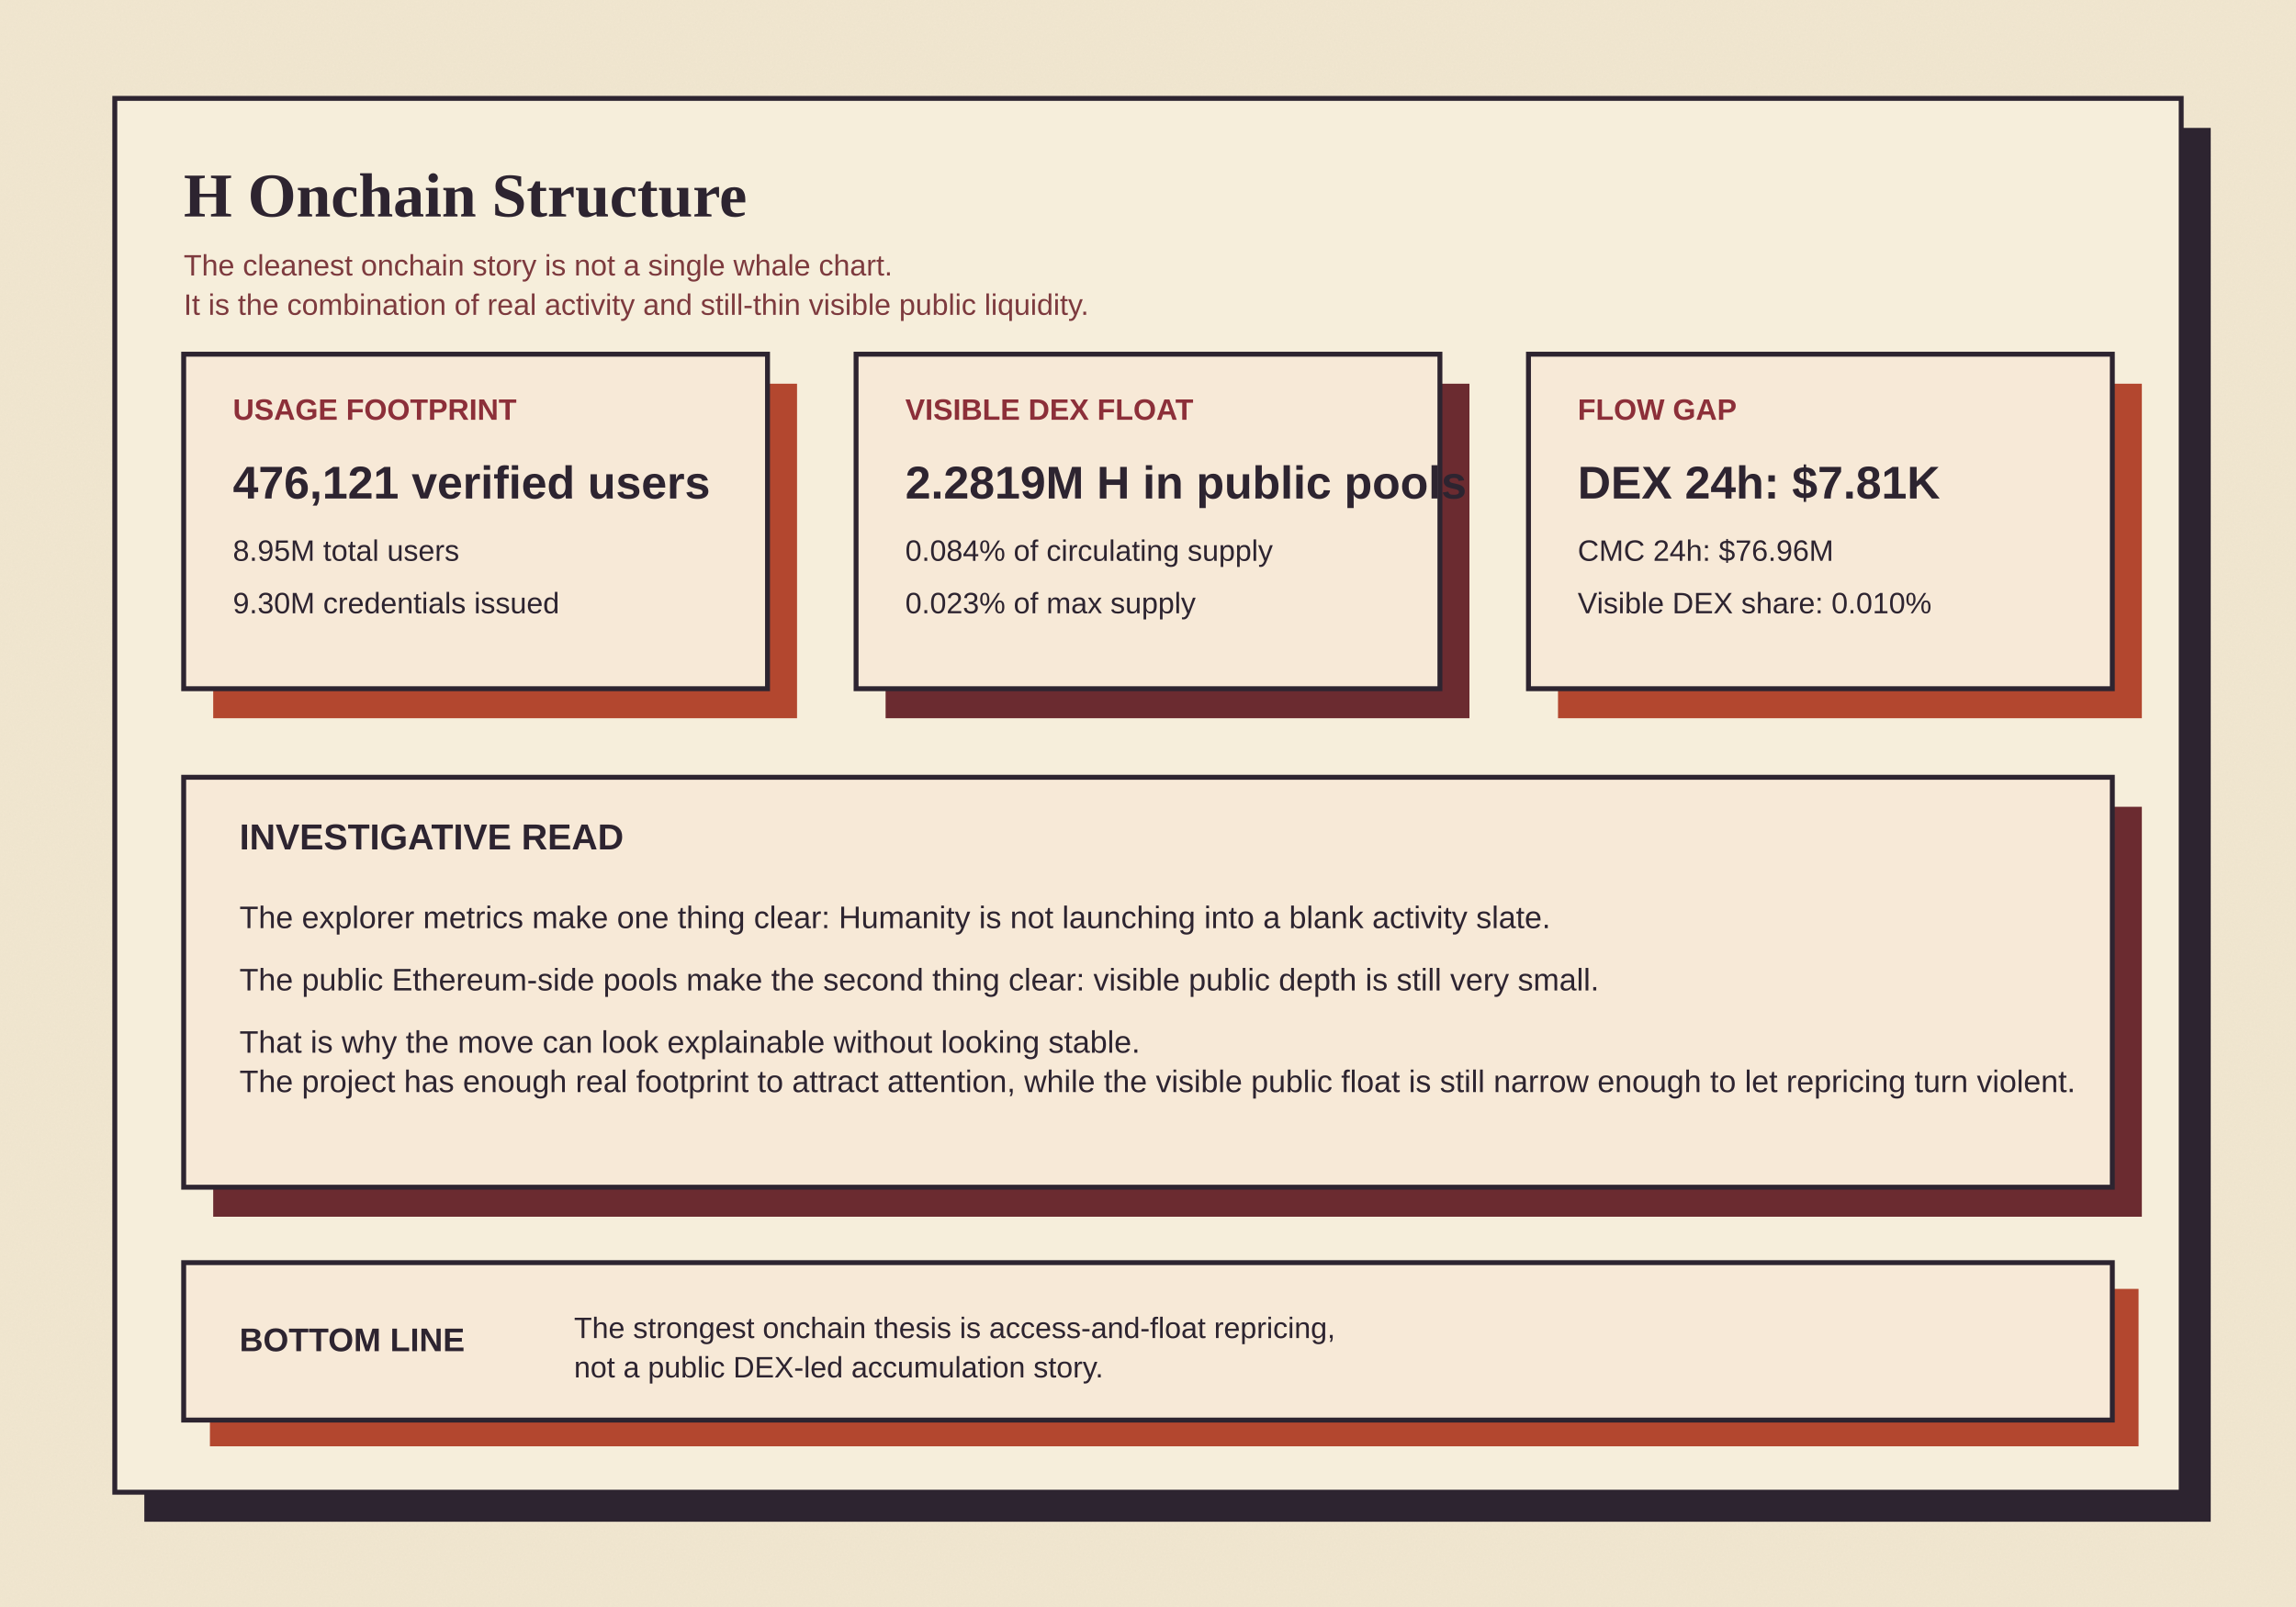
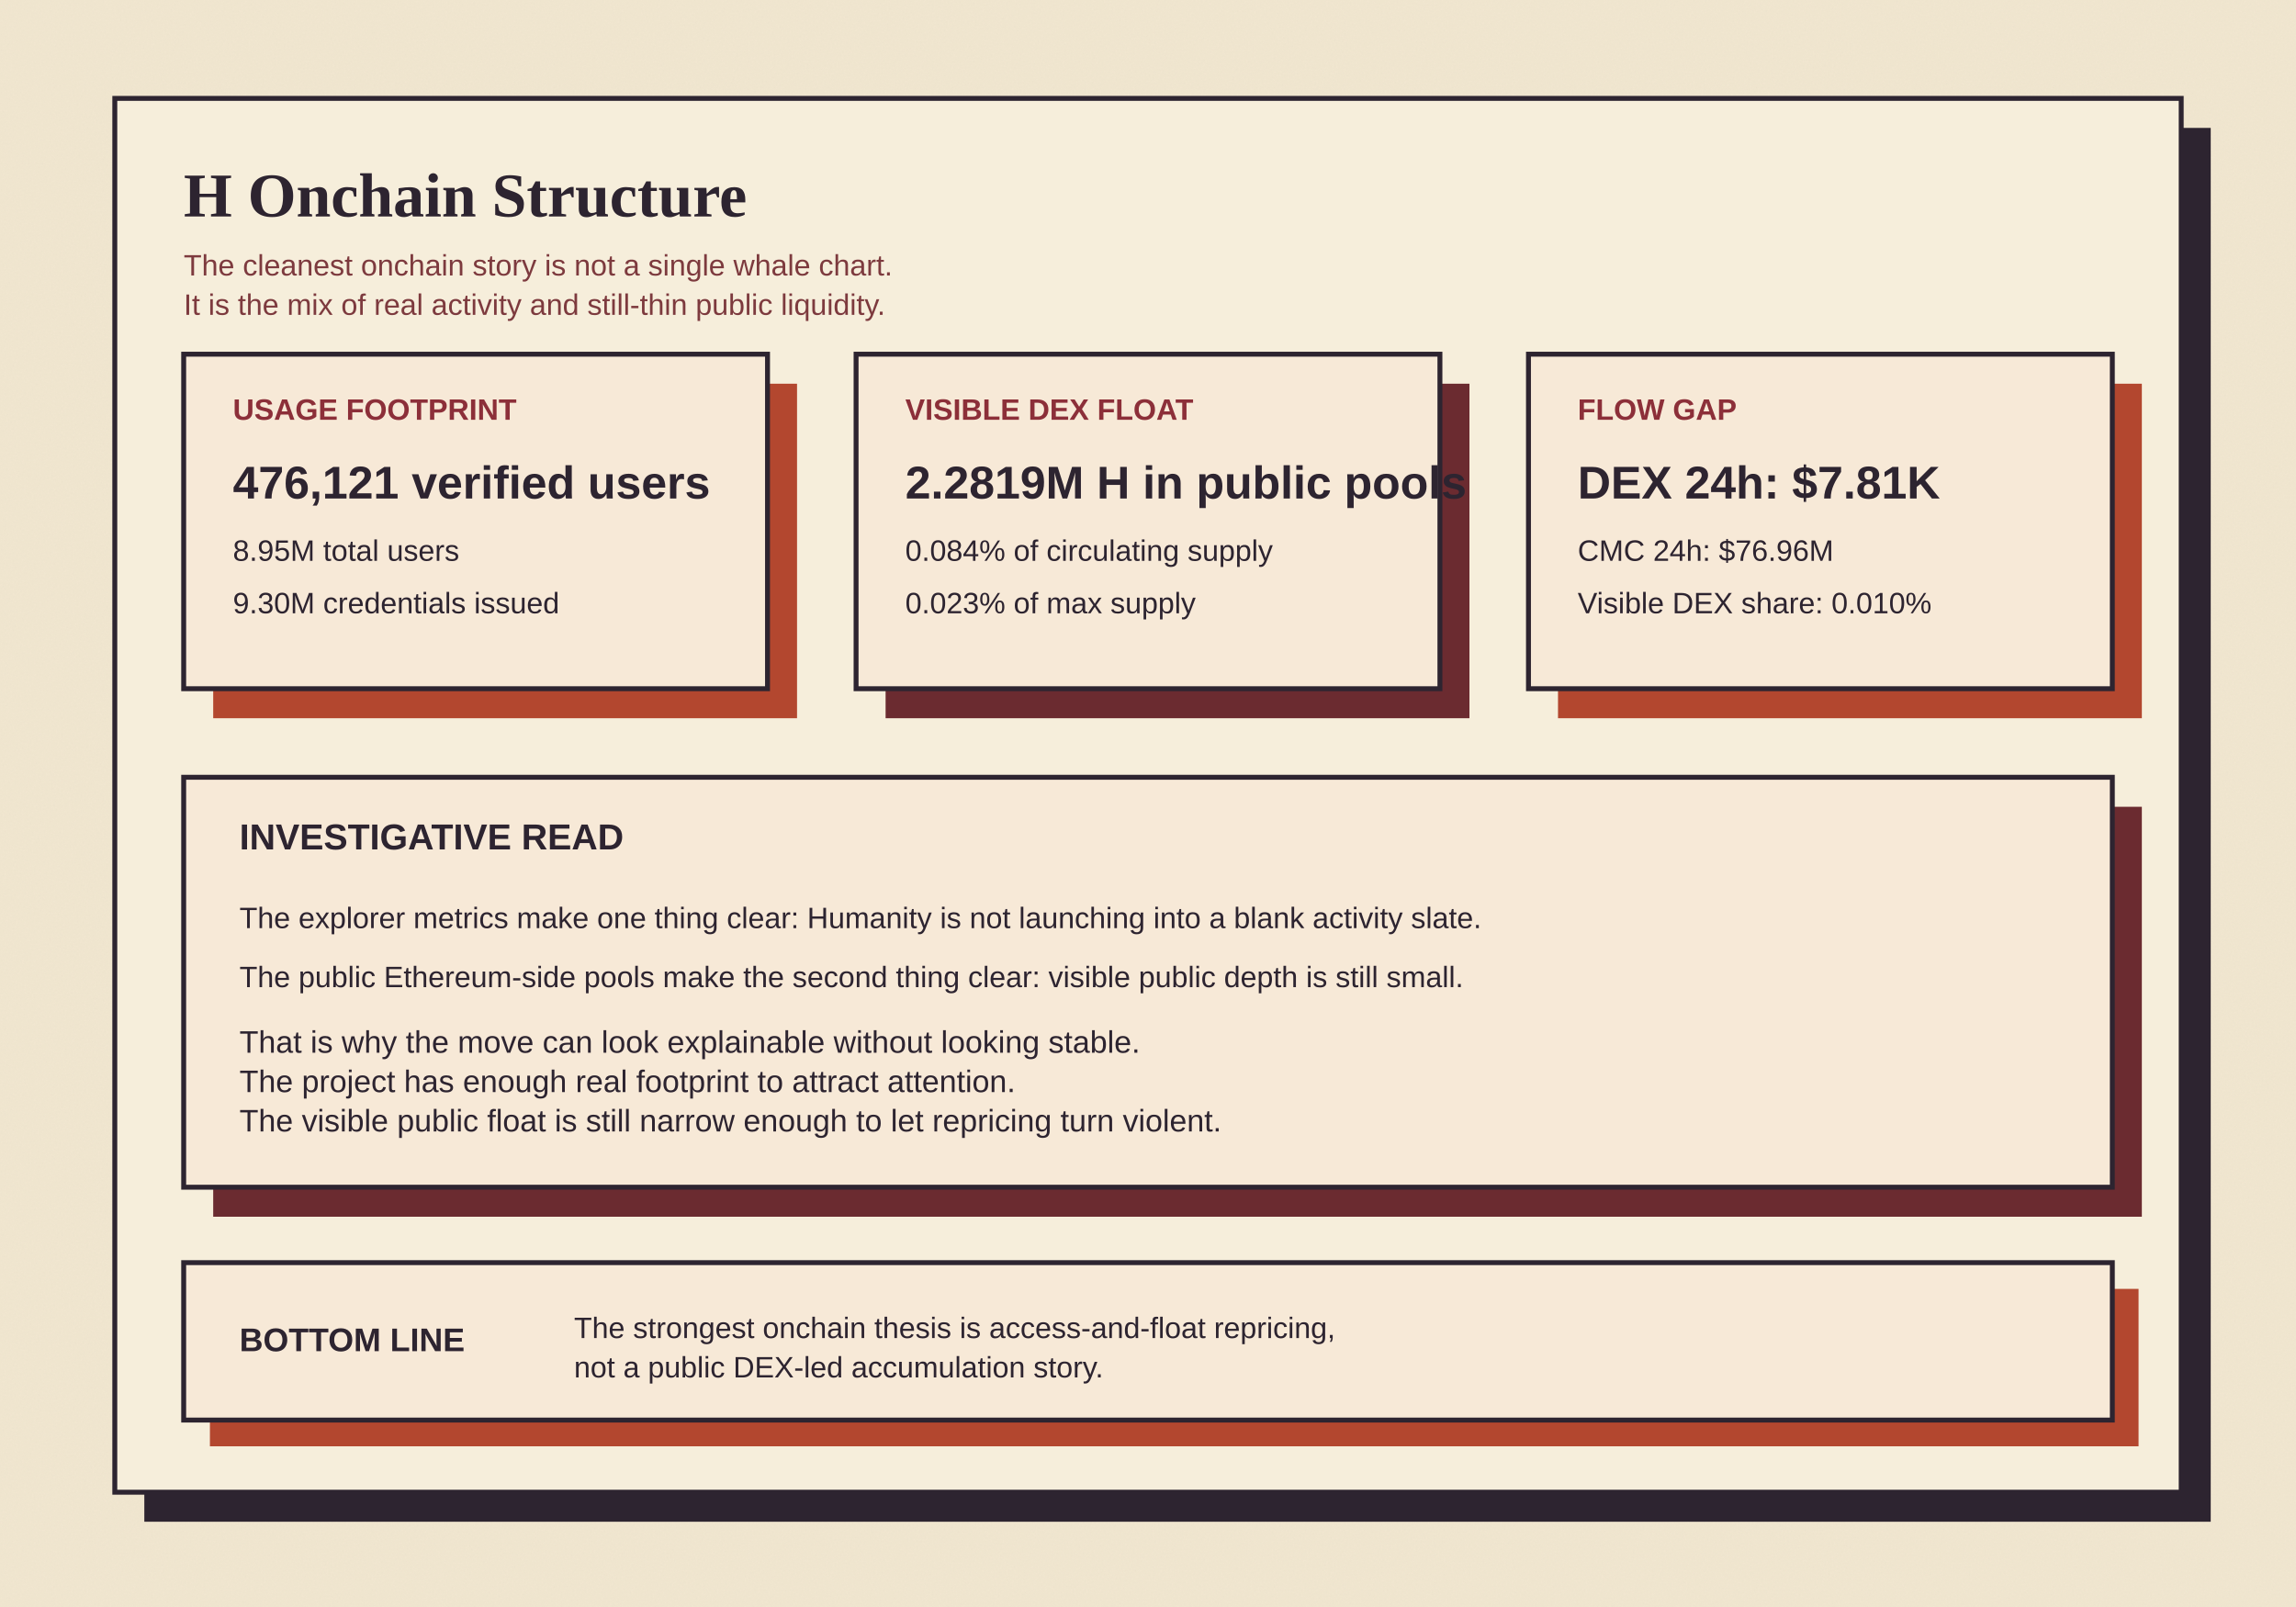
<svg xmlns="http://www.w3.org/2000/svg" width="1400" height="980" viewBox="0 0 1400 980" fill="none" role="img" aria-labelledby="title desc">
  <defs>
    <filter id="grain" x="-20%" y="-20%" width="140%" height="140%">
      <feTurbulence type="fractalNoise" baseFrequency="0.84" numOctaves="2" stitchTiles="stitch" result="noise" />
      <feColorMatrix in="noise" type="saturate" values="0" />
      <feComponentTransfer>
        <feFuncA type="table" tableValues="0 0.05" />
      </feComponentTransfer>
    </filter>
  </defs>
  <rect width="1400" height="980" fill="#F1E6CF" />
  <rect width="1400" height="980" fill="#F1E6CF" filter="url(#grain)" />
  <rect x="70" y="60" width="1260" height="850" fill="#F6EEDB" />
  <rect x="88" y="78" width="1260" height="850" fill="#2D2430" />
  <rect x="70" y="60" width="1260" height="850" fill="#F6EEDB" stroke="#2D2430" stroke-width="3" />
  <text x="112" y="132" fill="#2D2430" font-family="Georgia, 'Times New Roman', serif" font-size="38" font-weight="700">H Onchain Structure</text>
  <text x="112" y="168" fill="#7D3A3E" font-family="Arial, Helvetica, sans-serif" font-size="18">
    <tspan x="112" dy="0">The cleanest onchain story is not a single whale chart.</tspan>
-     <tspan x="112" dy="24">It is the combination of real activity and still-thin visible public liquidity.</tspan>
+     <tspan x="112" dy="24">It is the mix of real activity and still-thin public liquidity.</tspan>
  </text>
  <rect x="112" y="216" width="356" height="204" fill="#E7A0A4" />
  <rect x="130" y="234" width="356" height="204" fill="#B3472F" />
  <rect x="112" y="216" width="356" height="204" fill="#F7E9D7" stroke="#2D2430" stroke-width="3" />
  <text x="142" y="256" fill="#8C2F39" font-family="Arial, Helvetica, sans-serif" font-size="18" font-weight="700">USAGE FOOTPRINT</text>
  <text x="142" y="304" fill="#2D2430" font-family="Arial, Helvetica, sans-serif" font-size="28" font-weight="700">476,121 verified users</text>
  <text x="142" y="342" fill="#2D2430" font-family="Arial, Helvetica, sans-serif" font-size="18">8.95M total users</text>
  <text x="142" y="374" fill="#2D2430" font-family="Arial, Helvetica, sans-serif" font-size="18">9.30M credentials issued</text>
  <rect x="522" y="216" width="356" height="204" fill="#D98858" />
  <rect x="540" y="234" width="356" height="204" fill="#6B2B30" />
  <rect x="522" y="216" width="356" height="204" fill="#F7E9D7" stroke="#2D2430" stroke-width="3" />
  <text x="552" y="256" fill="#8C2F39" font-family="Arial, Helvetica, sans-serif" font-size="18" font-weight="700">VISIBLE DEX FLOAT</text>
  <text x="552" y="304" fill="#2D2430" font-family="Arial, Helvetica, sans-serif" font-size="28" font-weight="700">2.2819M H in public pools</text>
  <text x="552" y="342" fill="#2D2430" font-family="Arial, Helvetica, sans-serif" font-size="18">0.084% of circulating supply</text>
  <text x="552" y="374" fill="#2D2430" font-family="Arial, Helvetica, sans-serif" font-size="18">0.023% of max supply</text>
  <rect x="932" y="216" width="356" height="204" fill="#E7A0A4" />
  <rect x="950" y="234" width="356" height="204" fill="#B3472F" />
  <rect x="932" y="216" width="356" height="204" fill="#F7E9D7" stroke="#2D2430" stroke-width="3" />
  <text x="962" y="256" fill="#8C2F39" font-family="Arial, Helvetica, sans-serif" font-size="18" font-weight="700">FLOW GAP</text>
  <text x="962" y="304" fill="#2D2430" font-family="Arial, Helvetica, sans-serif" font-size="28" font-weight="700">DEX 24h: $7.81K</text>
  <text x="962" y="342" fill="#2D2430" font-family="Arial, Helvetica, sans-serif" font-size="18">CMC 24h: $76.96M</text>
  <text x="962" y="374" fill="#2D2430" font-family="Arial, Helvetica, sans-serif" font-size="18">Visible DEX share: 0.010%</text>
  <rect x="112" y="474" width="1176" height="250" fill="#D98858" />
  <rect x="130" y="492" width="1176" height="250" fill="#6B2B30" />
  <rect x="112" y="474" width="1176" height="250" fill="#F7E9D7" stroke="#2D2430" stroke-width="3" />
  <text x="146" y="518" fill="#2D2430" font-family="Arial, Helvetica, sans-serif" font-size="22" font-weight="700">INVESTIGATIVE READ</text>
-   <text x="146" y="566" fill="#2D2430" font-family="Arial, Helvetica, sans-serif" font-size="19">The explorer metrics make one thing clear: Humanity is not launching into a blank activity slate.</text>
-   <text x="146" y="604" fill="#2D2430" font-family="Arial, Helvetica, sans-serif" font-size="19">The public Ethereum-side pools make the second thing clear: visible public depth is still very small.</text>
+   <text x="146" y="566" fill="#2D2430" font-family="Arial, Helvetica, sans-serif" font-size="18">The explorer metrics make one thing clear: Humanity is not launching into a blank activity slate.</text>
+   <text x="146" y="602" fill="#2D2430" font-family="Arial, Helvetica, sans-serif" font-size="18">The public Ethereum-side pools make the second thing clear: visible public depth is still small.</text>
  <text x="146" y="642" fill="#2D2430" font-family="Arial, Helvetica, sans-serif" font-size="19">
    <tspan x="146" dy="0">That is why the move can look explainable without looking stable.</tspan>
-     <tspan x="146" dy="24">The project has enough real footprint to attract attention, while the visible public float is still narrow enough to let repricing turn violent.</tspan>
+     <tspan x="146" dy="24">The project has enough real footprint to attract attention.</tspan>
+     <tspan x="146" dy="24">The visible public float is still narrow enough to let repricing turn violent.</tspan>
  </text>
  <rect x="112" y="770" width="1176" height="96" fill="#E7A0A4" />
  <rect x="128" y="786" width="1176" height="96" fill="#B3472F" />
  <rect x="112" y="770" width="1176" height="96" fill="#F7E9D7" stroke="#2D2430" stroke-width="3" />
  <text x="146" y="824" fill="#2D2430" font-family="Arial, Helvetica, sans-serif" font-size="20" font-weight="700">BOTTOM LINE</text>
  <text x="350" y="816" fill="#2D2430" font-family="Arial, Helvetica, sans-serif" font-size="18">
    <tspan x="350" dy="0">The strongest onchain thesis is access-and-float repricing,</tspan>
    <tspan x="350" dy="24">not a public DEX-led accumulation story.</tspan>
  </text>
</svg>
